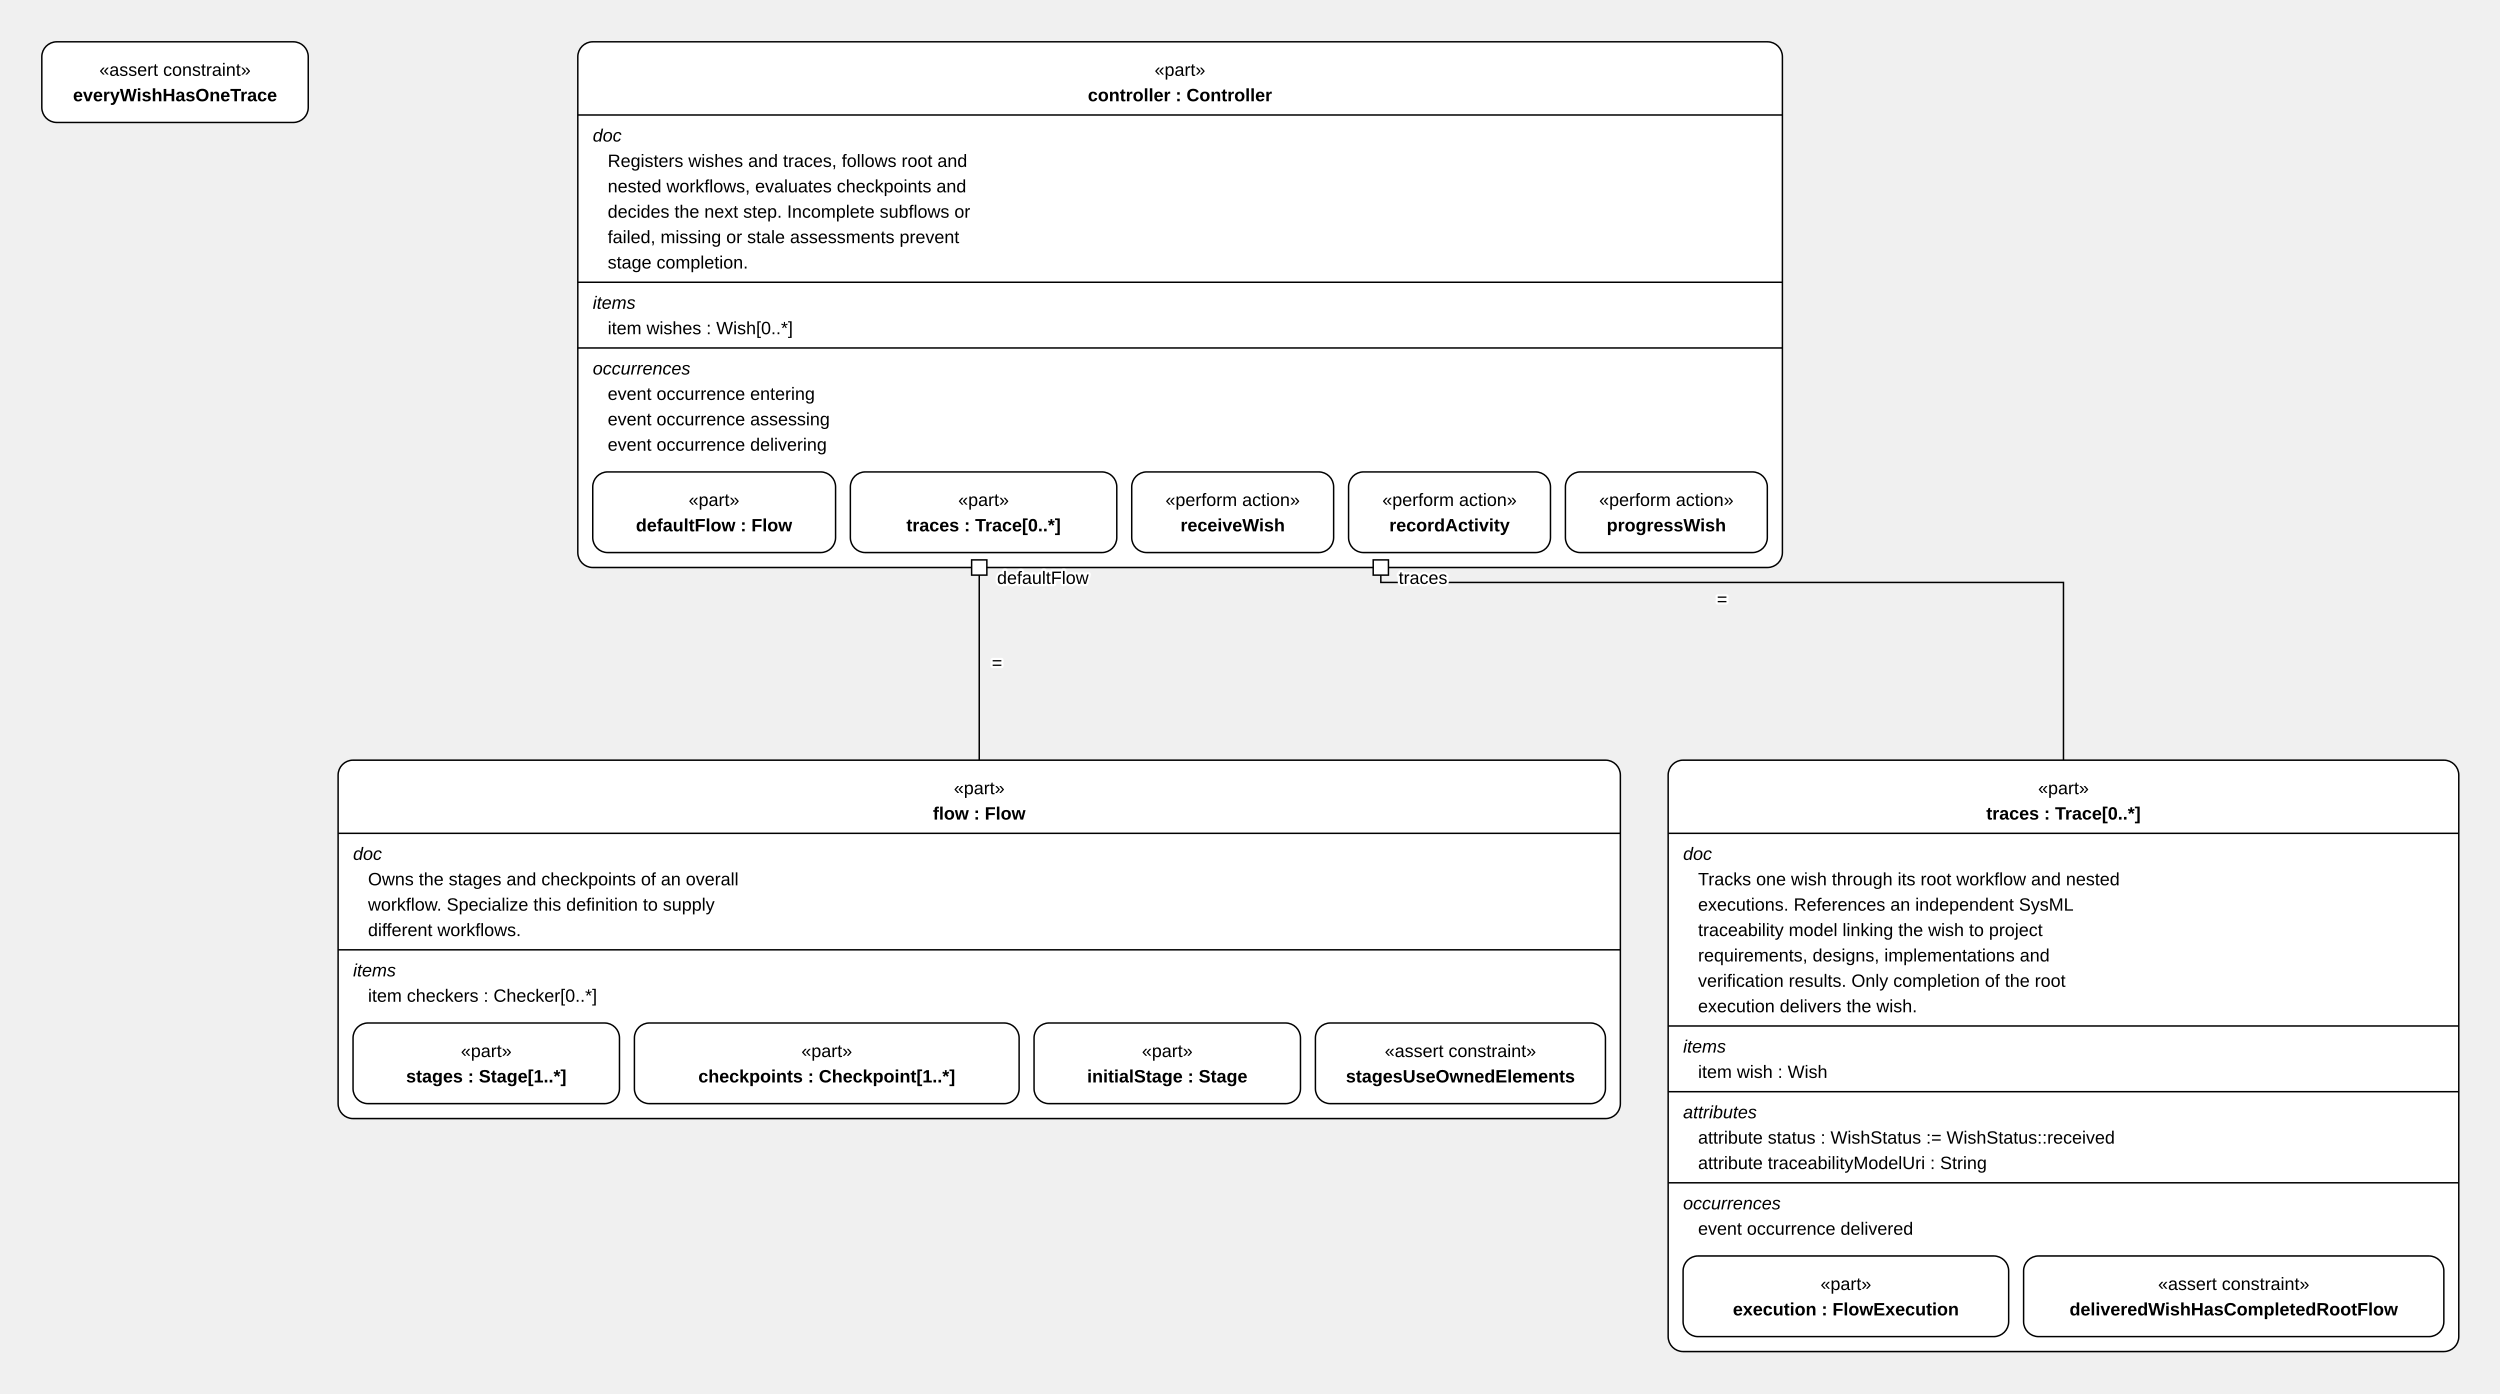
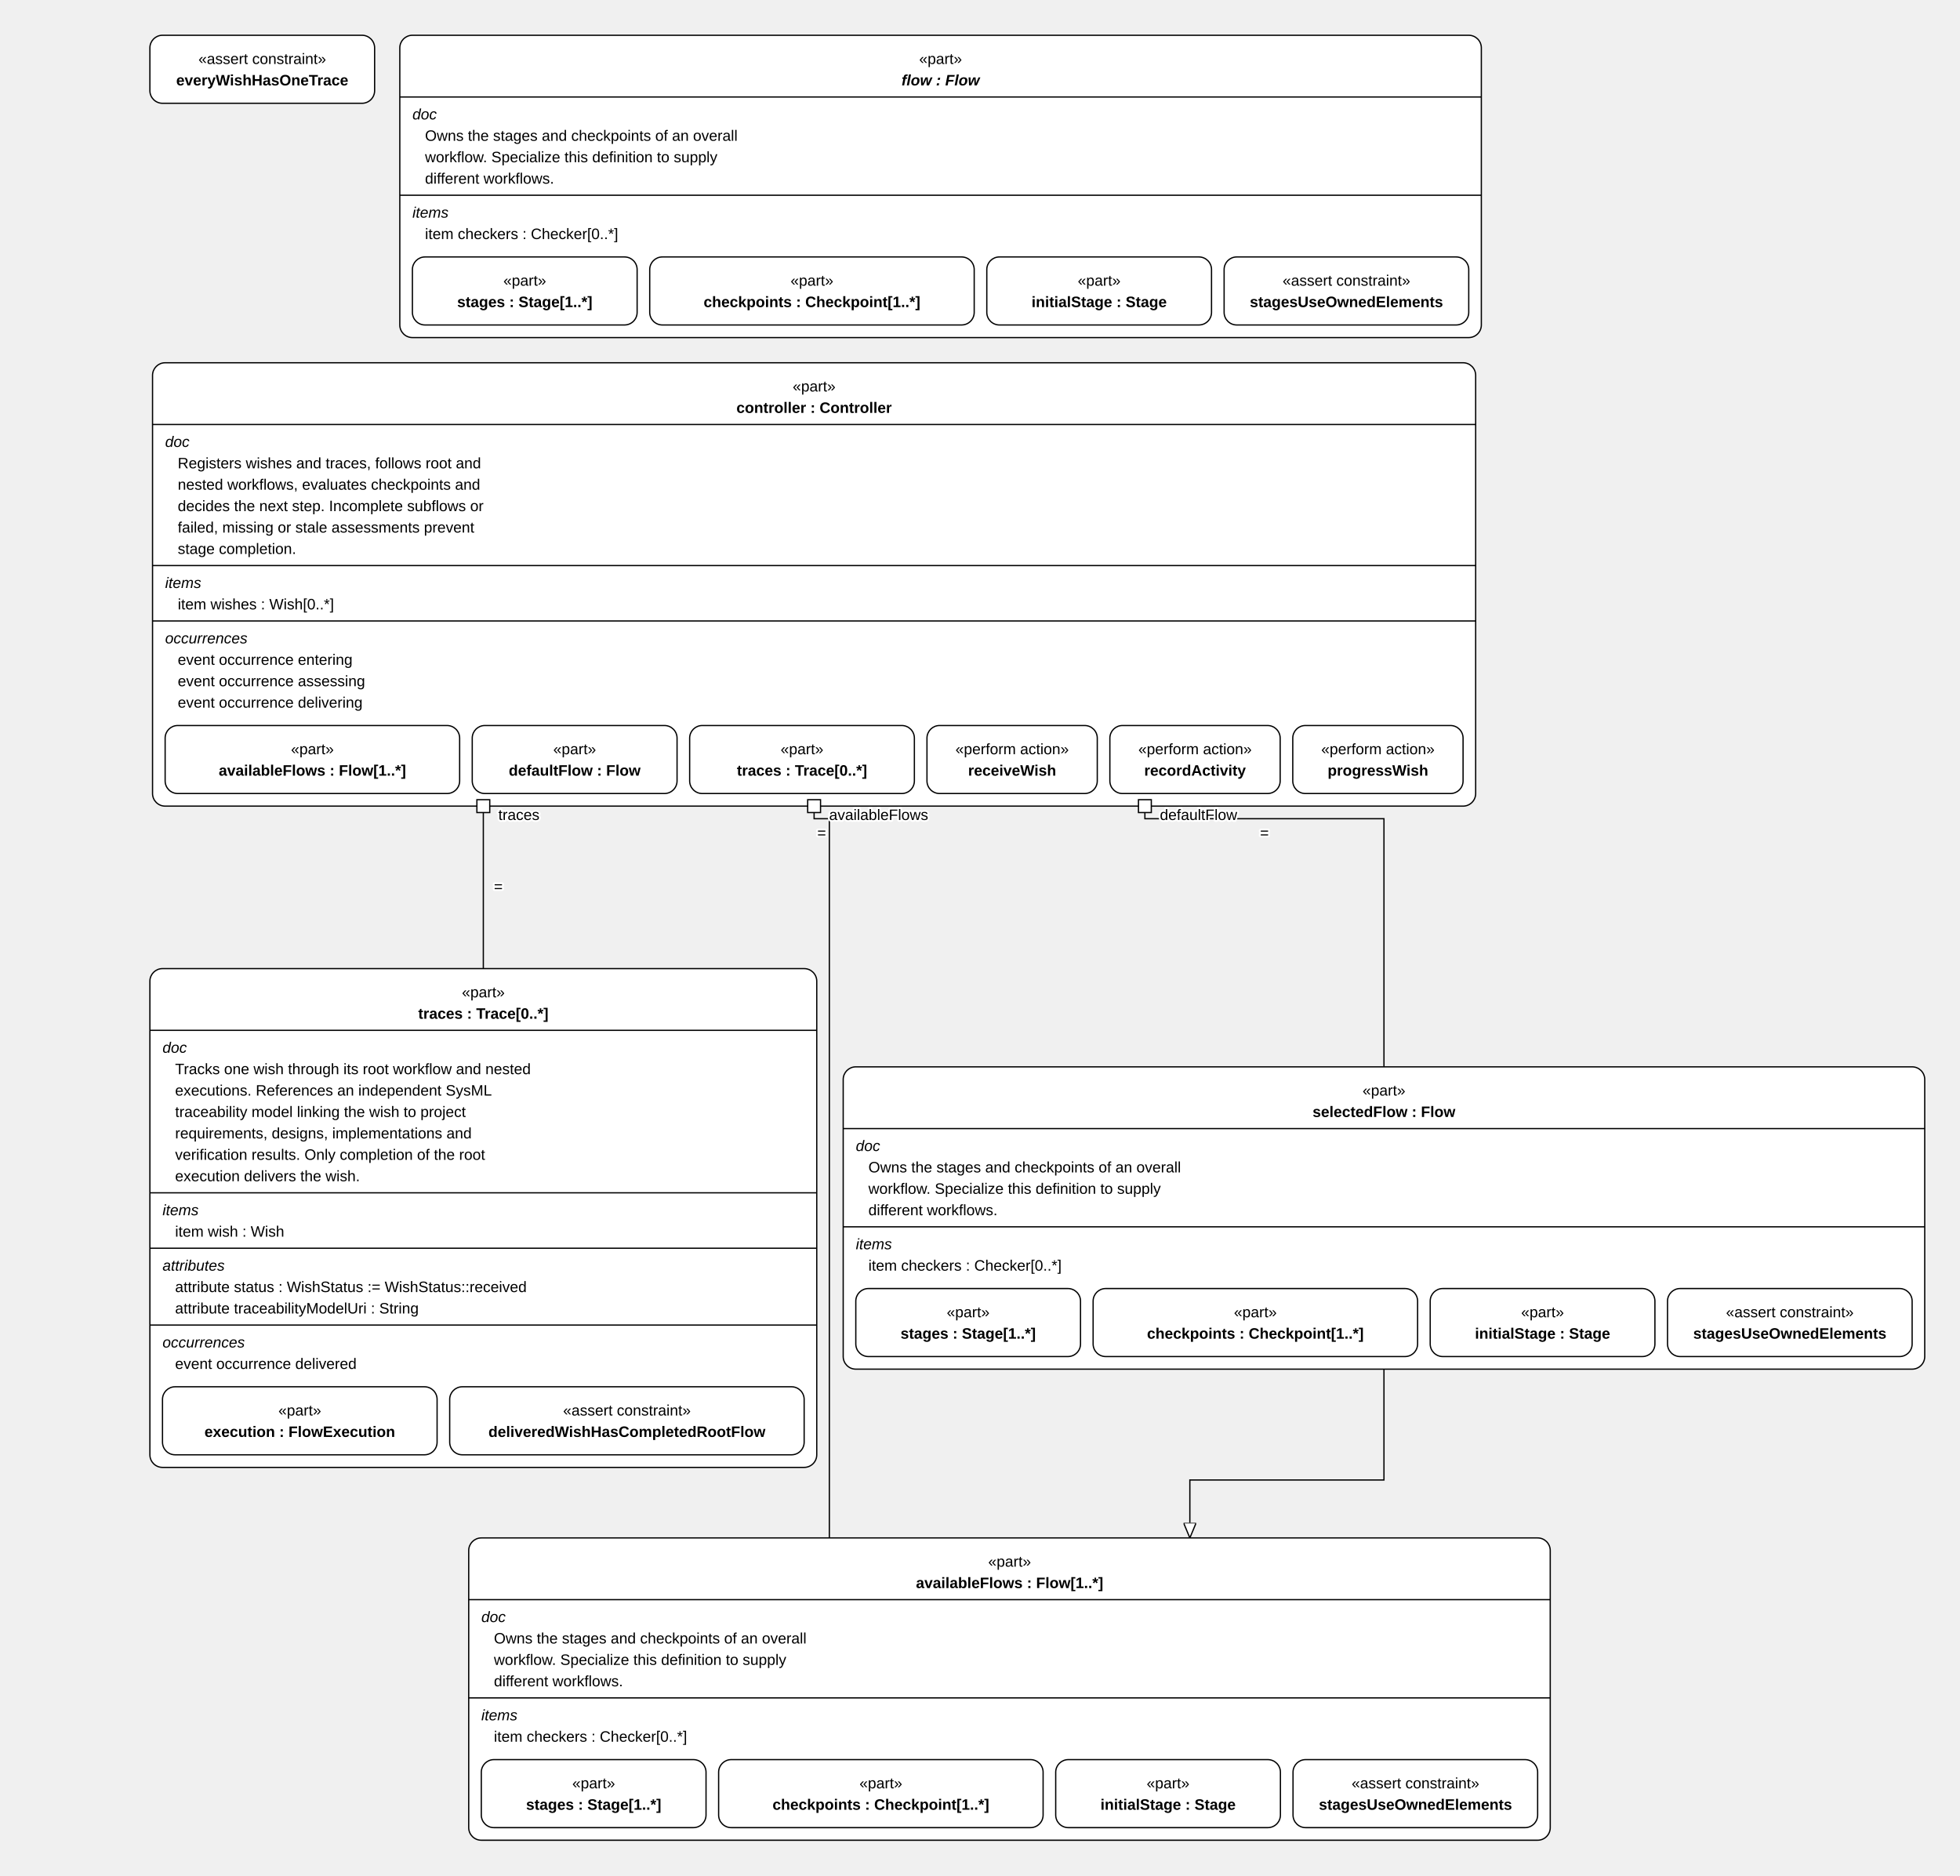
- <svg xmlns="http://www.w3.org/2000/svg" width="1674" height="933" viewBox="0 0 1674 933" font-family="Arial, Helvetica, sans-serif" font-size="12">
+ <svg xmlns="http://www.w3.org/2000/svg" width="1556" height="1489" viewBox="0 0 1556 1489" font-family="Arial, Helvetica, sans-serif" font-size="12">
  <style>
.box { fill: #ffffff; stroke: #000000; stroke-width: 1; }
.rule, .edge { stroke: #000000; stroke-width: 1; fill: none; }
.arrow { fill: #ffffff; stroke: #000000; stroke-width: 1; }
.diamond { fill: #000000; stroke: #000000; stroke-width: 1; }
.hollow { fill: #ffffff; stroke: #000000; stroke-width: 1; }
.tip { fill: none; stroke: #000000; stroke-width: 1; }
.initial { fill: #000000; }
.port { fill: #ffffff; stroke: #000000; stroke-width: 1; }
.guide { stroke: #000000; stroke-width: 1; opacity: 0.4; }
.dependency { stroke: #000000; stroke-width: 1; fill: none; stroke-dasharray: 6 4; }
.succession { stroke: #000000; stroke-width: 1; fill: none; stroke-dasharray: 4 3; }
.lifeline { stroke: #000000; stroke-width: 1; fill: none; stroke-dasharray: 3 4; }
.lane { fill: none; stroke: #000000; stroke-width: 1; }
.name { fill: #000000; font-weight: bold; }
.abstract { font-style: italic; }
.keyword, .feature { fill: #000000; }
.aside { fill: #000000; paint-order: stroke; stroke: #ffffff; stroke-width: 3; stroke-linejoin: round; }
.compartment { fill: #000000; font-style: italic; }
@media (prefers-color-scheme: dark) {
.box, .arrow, .hollow, .port { fill: #1e1e1e; stroke: #d4d4d4; }
.rule, .edge, .tip, .guide, .dependency, .succession, .lifeline, .lane { stroke: #d4d4d4; }
.diamond { fill: #d4d4d4; stroke: #d4d4d4; }
.initial, .name, .keyword, .feature, .compartment { fill: #d4d4d4; }
.aside { fill: #d4d4d4; stroke: #1e1e1e; }
}
</style>
  <defs>
    <marker id="specialization" viewBox="0 0 12 10" refX="12" refY="5" markerWidth="12" markerHeight="10" orient="auto">
      <path class="arrow" d="M0,0 L12,5 L0,10 z" />
    </marker>
    <marker id="composition" viewBox="0 0 16 10" refX="0" refY="5" markerWidth="16" markerHeight="10" orient="auto">
      <path class="diamond" d="M0,5 L8,0 L16,5 L8,10 z" />
    </marker>
    <marker id="subsetting" viewBox="0 0 12 10" refX="12" refY="5" markerWidth="12" markerHeight="10" orient="auto">
      <path class="hollow" d="M0,0 L12,5 L0,10 z" />
    </marker>
    <marker id="redefinition" viewBox="0 0 16 10" refX="16" refY="5" markerWidth="16" markerHeight="10" orient="auto">
      <path class="hollow" d="M4,0 L16,5 L4,10 z" />
      <path class="tip" d="M2,0 L2,10" />
    </marker>
    <marker id="reference" viewBox="0 0 16 10" refX="0" refY="5" markerWidth="16" markerHeight="10" orient="auto">
      <path class="hollow" d="M0,5 L8,0 L16,5 L8,10 z" />
    </marker>
    <marker id="transition" viewBox="0 0 10 8" refX="10" refY="4" markerWidth="10" markerHeight="8" orient="auto">
      <path class="tip" d="M0,0 L10,4 L0,8" />
    </marker>
    <marker id="flow" viewBox="0 0 10 9" refX="10" refY="4.5" markerWidth="10" markerHeight="9" orient="auto">
      <path class="diamond" d="M0,0 L10,4.5 L0,9 z" />
    </marker>
    <marker id="message" viewBox="0 0 10 9" refX="10" refY="4.5" markerWidth="10" markerHeight="9" orient="auto">
      <path class="tip" d="M0,0 L10,4.5 L0,9 L2.5,4.5 z" />
    </marker>
    <marker id="portion" viewBox="0 0 10 10" refX="0" refY="5" markerWidth="10" markerHeight="10" orient="auto">
      <circle class="diamond" cx="5" cy="5" r="4" />
    </marker>
  </defs>
-   <path class="edge" fill="none" d="M 655.7 380.0 L 655.7 509.0" />
-   <path class="edge" fill="none" d="M 924.6 380.0 L 924.6 390.0 L 1381.7 390.0 L 1381.7 509.0" />
-   <text class="aside" x="667.6" y="444.5" text-anchor="middle" dominant-baseline="middle">=</text>
-   <text class="aside" x="1153.1" y="401.9" text-anchor="middle" dominant-baseline="middle">=</text>
-   <g>
-     <rect class="box" x="226.4" y="509.0" width="858.6" height="240.0" rx="10" />
-     <text class="keyword" x="655.7" y="531.8" text-anchor="middle">«part»</text>
-     <text class="name" x="655.7" y="548.8" text-anchor="middle">flow : Flow</text>
-     <line class="rule" x1="226.4" y1="558.0" x2="1085.0" y2="558.0" />
-     <text class="compartment" x="236.4" y="575.8">doc</text>
-     <text class="feature" x="246.4" y="592.8">Owns the stages and checkpoints of an overall</text>
-     <text class="feature" x="246.4" y="609.8">workflow. Specialize this definition to supply</text>
-     <text class="feature" x="246.4" y="626.8">different workflows.</text>
-     <line class="rule" x1="226.4" y1="636.0" x2="1085.0" y2="636.0" />
-     <text class="compartment" x="236.4" y="653.8">items</text>
-     <text class="feature" x="246.4" y="670.8">item checkers : Checker[0..*]</text>
-   </g>
-   <g>
-     <rect class="box" x="236.4" y="685.0" width="178.4" height="54.0" rx="10" />
-     <text class="keyword" x="325.6" y="707.8" text-anchor="middle">«part»</text>
-     <text class="name" x="325.6" y="724.8" text-anchor="middle">stages : Stage[1..*]</text>
-   </g>
-   <g>
-     <rect class="box" x="424.8" y="685.0" width="257.6" height="54.0" rx="10" />
-     <text class="keyword" x="553.6" y="707.8" text-anchor="middle">«part»</text>
-     <text class="name" x="553.6" y="724.8" text-anchor="middle">checkpoints : Checkpoint[1..*]</text>
-   </g>
-   <g>
-     <rect class="box" x="692.4" y="685.0" width="178.4" height="54.0" rx="10" />
-     <text class="keyword" x="781.6" y="707.8" text-anchor="middle">«part»</text>
-     <text class="name" x="781.6" y="724.8" text-anchor="middle">initialStage : Stage</text>
-   </g>
-   <g>
-     <rect class="box" x="880.8" y="685.0" width="194.2" height="54.0" rx="10" />
-     <text class="keyword" x="977.9" y="707.8" text-anchor="middle">«assert constraint»</text>
-     <text class="name" x="977.9" y="724.8" text-anchor="middle">stagesUseOwnedElements</text>
-   </g>
-   <g>
-     <rect class="box" x="386.9" y="28.0" width="806.6" height="352.0" rx="10" />
-     <text class="keyword" x="790.1" y="50.8" text-anchor="middle">«part»</text>
-     <text class="name" x="790.1" y="67.8" text-anchor="middle">controller : Controller</text>
-     <line class="rule" x1="386.9" y1="77.0" x2="1193.4" y2="77.0" />
-     <text class="compartment" x="396.9" y="94.8">doc</text>
-     <text class="feature" x="406.9" y="111.8">Registers wishes and traces, follows root and</text>
-     <text class="feature" x="406.9" y="128.8">nested workflows, evaluates checkpoints and</text>
-     <text class="feature" x="406.9" y="145.8">decides the next step. Incomplete subflows or</text>
-     <text class="feature" x="406.9" y="162.8">failed, missing or stale assessments prevent</text>
-     <text class="feature" x="406.9" y="179.8">stage completion.</text>
-     <line class="rule" x1="386.9" y1="189.0" x2="1193.4" y2="189.0" />
-     <text class="compartment" x="396.9" y="206.8">items</text>
-     <text class="feature" x="406.9" y="223.8">item wishes : Wish[0..*]</text>
-     <line class="rule" x1="386.9" y1="233.0" x2="1193.4" y2="233.0" />
-     <text class="compartment" x="396.9" y="250.8">occurrences</text>
-     <text class="feature" x="406.9" y="267.8">event occurrence entering</text>
-     <text class="feature" x="406.9" y="284.8">event occurrence assessing</text>
-     <text class="feature" x="406.9" y="301.8">event occurrence delivering</text>
-   </g>
-   <g>
-     <rect class="box" x="396.9" y="316.0" width="162.6" height="54.0" rx="10" />
-     <text class="keyword" x="478.1" y="338.8" text-anchor="middle">«part»</text>
-     <text class="name" x="478.1" y="355.8" text-anchor="middle">defaultFlow : Flow</text>
-   </g>
-   <g>
-     <rect class="box" x="569.4" y="316.0" width="178.4" height="54.0" rx="10" />
-     <text class="keyword" x="658.6" y="338.8" text-anchor="middle">«part»</text>
-     <text class="name" x="658.6" y="355.8" text-anchor="middle">traces : Trace[0..*]</text>
-   </g>
-   <g>
-     <rect class="box" x="757.8" y="316.0" width="135.2" height="54.0" rx="10" />
-     <text class="keyword" x="825.4" y="338.8" text-anchor="middle">«perform action»</text>
-     <text class="name" x="825.4" y="355.8" text-anchor="middle">receiveWish</text>
-   </g>
-   <g>
-     <rect class="box" x="903.0" y="316.0" width="135.2" height="54.0" rx="10" />
-     <text class="keyword" x="970.6" y="338.8" text-anchor="middle">«perform action»</text>
-     <text class="name" x="970.6" y="355.8" text-anchor="middle">recordActivity</text>
-   </g>
-   <g>
-     <rect class="box" x="1048.2" y="316.0" width="135.2" height="54.0" rx="10" />
-     <text class="keyword" x="1115.8" y="338.8" text-anchor="middle">«perform action»</text>
-     <text class="name" x="1115.8" y="355.8" text-anchor="middle">progressWish</text>
-   </g>
-   <g>
-     <rect class="box" x="1117.0" y="509.0" width="529.4" height="396.0" rx="10" />
-     <text class="keyword" x="1381.7" y="531.8" text-anchor="middle">«part»</text>
-     <text class="name" x="1381.7" y="548.8" text-anchor="middle">traces : Trace[0..*]</text>
-     <line class="rule" x1="1117.0" y1="558.0" x2="1646.4" y2="558.0" />
-     <text class="compartment" x="1127.0" y="575.8">doc</text>
-     <text class="feature" x="1137.0" y="592.8">Tracks one wish through its root workflow and nested</text>
-     <text class="feature" x="1137.0" y="609.8">executions. References an independent SysML</text>
-     <text class="feature" x="1137.0" y="626.8">traceability model linking the wish to project</text>
-     <text class="feature" x="1137.0" y="643.8">requirements, designs, implementations and</text>
-     <text class="feature" x="1137.0" y="660.8">verification results. Only completion of the root</text>
-     <text class="feature" x="1137.0" y="677.8">execution delivers the wish.</text>
-     <line class="rule" x1="1117.0" y1="687.0" x2="1646.4" y2="687.0" />
-     <text class="compartment" x="1127.0" y="704.8">items</text>
-     <text class="feature" x="1137.0" y="721.8">item wish : Wish</text>
-     <line class="rule" x1="1117.0" y1="731.0" x2="1646.4" y2="731.0" />
-     <text class="compartment" x="1127.0" y="748.8">attributes</text>
-     <text class="feature" x="1137.0" y="765.8">attribute status : WishStatus := WishStatus::received</text>
-     <text class="feature" x="1137.0" y="782.8">attribute traceabilityModelUri : String</text>
-     <line class="rule" x1="1117.0" y1="792.0" x2="1646.4" y2="792.0" />
-     <text class="compartment" x="1127.0" y="809.8">occurrences</text>
-     <text class="feature" x="1137.0" y="826.8">event occurrence delivered</text>
-   </g>
-   <g>
-     <rect class="box" x="1127.0" y="841.0" width="218.0" height="54.0" rx="10" />
-     <text class="keyword" x="1236.0" y="863.8" text-anchor="middle">«part»</text>
-     <text class="name" x="1236.0" y="880.8" text-anchor="middle">execution : FlowExecution</text>
-   </g>
-   <g>
-     <rect class="box" x="1355.0" y="841.0" width="281.4" height="54.0" rx="10" />
-     <text class="keyword" x="1495.7" y="863.8" text-anchor="middle">«assert constraint»</text>
-     <text class="name" x="1495.7" y="880.8" text-anchor="middle">deliveredWishHasCompletedRootFlow</text>
-   </g>
-   <g>
-     <rect class="box" x="28.0" y="28.0" width="178.4" height="54.0" rx="10" />
-     <text class="keyword" x="117.2" y="50.8" text-anchor="middle">«assert constraint»</text>
-     <text class="name" x="117.2" y="67.8" text-anchor="middle">everyWishHasOneTrace</text>
-   </g>
-   <rect class="port" x="650.6" y="374.9" width="10.2" height="10.2" rx="0.0" />
-   <text class="aside" x="667.6" y="387.6" text-anchor="start" dominant-baseline="middle">defaultFlow</text>
-   <rect class="port" x="919.5" y="374.9" width="10.2" height="10.2" rx="0.0" />
-   <text class="aside" x="936.5" y="387.6" text-anchor="start" dominant-baseline="middle">traces</text>
+   <path class="edge" fill="none" d="M 1098.7 1087.0 L 1098.7 1175.0 L 944.6 1175.0 L 944.6 1221.0" marker-end="url(#subsetting)" />
+   <path class="edge" fill="none" d="M 646.3 640.0 L 646.3 650.0 L 658.4 650.0 L 658.4 1221.0" />
+   <path class="edge" fill="none" d="M 908.9 640.0 L 908.9 650.0 L 1098.7 650.0 L 1098.7 847.0" />
+   <path class="edge" fill="none" d="M 383.7 640.0 L 383.7 769.0" />
+   <text class="aside" x="652.3" y="661.9" text-anchor="middle" dominant-baseline="middle">=</text>
+   <text class="aside" x="1003.8" y="661.9" text-anchor="middle" dominant-baseline="middle">=</text>
+   <text class="aside" x="395.6" y="704.5" text-anchor="middle" dominant-baseline="middle">=</text>
+   <g>
+     <rect class="box" x="317.4" y="28.0" width="858.6" height="240.0" rx="10" />
+     <text class="keyword" x="746.7" y="50.8" text-anchor="middle">«part»</text>
+     <text class="name abstract" x="746.7" y="67.8" text-anchor="middle">flow : Flow</text>
+     <line class="rule" x1="317.4" y1="77.0" x2="1176.0" y2="77.0" />
+     <text class="compartment" x="327.4" y="94.8">doc</text>
+     <text class="feature" x="337.4" y="111.8">Owns the stages and checkpoints of an overall</text>
+     <text class="feature" x="337.4" y="128.8">workflow. Specialize this definition to supply</text>
+     <text class="feature" x="337.4" y="145.8">different workflows.</text>
+     <line class="rule" x1="317.4" y1="155.0" x2="1176.0" y2="155.0" />
+     <text class="compartment" x="327.4" y="172.8">items</text>
+     <text class="feature" x="337.4" y="189.8">item checkers : Checker[0..*]</text>
+   </g>
+   <g>
+     <rect class="box" x="327.4" y="204.0" width="178.4" height="54.0" rx="10" />
+     <text class="keyword" x="416.6" y="226.8" text-anchor="middle">«part»</text>
+     <text class="name" x="416.6" y="243.8" text-anchor="middle">stages : Stage[1..*]</text>
+   </g>
+   <g>
+     <rect class="box" x="515.8" y="204.0" width="257.6" height="54.0" rx="10" />
+     <text class="keyword" x="644.6" y="226.8" text-anchor="middle">«part»</text>
+     <text class="name" x="644.6" y="243.8" text-anchor="middle">checkpoints : Checkpoint[1..*]</text>
+   </g>
+   <g>
+     <rect class="box" x="783.4" y="204.0" width="178.4" height="54.0" rx="10" />
+     <text class="keyword" x="872.6" y="226.8" text-anchor="middle">«part»</text>
+     <text class="name" x="872.6" y="243.8" text-anchor="middle">initialStage : Stage</text>
+   </g>
+   <g>
+     <rect class="box" x="971.8" y="204.0" width="194.2" height="54.0" rx="10" />
+     <text class="keyword" x="1068.9" y="226.8" text-anchor="middle">«assert constraint»</text>
+     <text class="name" x="1068.9" y="243.8" text-anchor="middle">stagesUseOwnedElements</text>
+   </g>
+   <g>
+     <rect class="box" x="372.1" y="1221.0" width="858.6" height="240.0" rx="10" />
+     <text class="keyword" x="801.5" y="1243.8" text-anchor="middle">«part»</text>
+     <text class="name" x="801.5" y="1260.8" text-anchor="middle">availableFlows : Flow[1..*]</text>
+     <line class="rule" x1="372.1" y1="1270.0" x2="1230.8" y2="1270.0" />
+     <text class="compartment" x="382.1" y="1287.8">doc</text>
+     <text class="feature" x="392.1" y="1304.8">Owns the stages and checkpoints of an overall</text>
+     <text class="feature" x="392.1" y="1321.8">workflow. Specialize this definition to supply</text>
+     <text class="feature" x="392.1" y="1338.8">different workflows.</text>
+     <line class="rule" x1="372.1" y1="1348.0" x2="1230.8" y2="1348.0" />
+     <text class="compartment" x="382.1" y="1365.8">items</text>
+     <text class="feature" x="392.1" y="1382.8">item checkers : Checker[0..*]</text>
+   </g>
+   <g>
+     <rect class="box" x="382.1" y="1397.0" width="178.4" height="54.0" rx="10" />
+     <text class="keyword" x="471.3" y="1419.8" text-anchor="middle">«part»</text>
+     <text class="name" x="471.3" y="1436.8" text-anchor="middle">stages : Stage[1..*]</text>
+   </g>
+   <g>
+     <rect class="box" x="570.5" y="1397.0" width="257.6" height="54.0" rx="10" />
+     <text class="keyword" x="699.3" y="1419.8" text-anchor="middle">«part»</text>
+     <text class="name" x="699.3" y="1436.8" text-anchor="middle">checkpoints : Checkpoint[1..*]</text>
+   </g>
+   <g>
+     <rect class="box" x="838.1" y="1397.0" width="178.4" height="54.0" rx="10" />
+     <text class="keyword" x="927.3" y="1419.8" text-anchor="middle">«part»</text>
+     <text class="name" x="927.3" y="1436.8" text-anchor="middle">initialStage : Stage</text>
+   </g>
+   <g>
+     <rect class="box" x="1026.5" y="1397.0" width="194.2" height="54.0" rx="10" />
+     <text class="keyword" x="1123.7" y="1419.8" text-anchor="middle">«assert constraint»</text>
+     <text class="name" x="1123.7" y="1436.8" text-anchor="middle">stagesUseOwnedElements</text>
+   </g>
+   <g>
+     <rect class="box" x="669.4" y="847.0" width="858.6" height="240.0" rx="10" />
+     <text class="keyword" x="1098.7" y="869.8" text-anchor="middle">«part»</text>
+     <text class="name" x="1098.7" y="886.8" text-anchor="middle">selectedFlow : Flow</text>
+     <line class="rule" x1="669.4" y1="896.0" x2="1528.0" y2="896.0" />
+     <text class="compartment" x="679.4" y="913.8">doc</text>
+     <text class="feature" x="689.4" y="930.8">Owns the stages and checkpoints of an overall</text>
+     <text class="feature" x="689.4" y="947.8">workflow. Specialize this definition to supply</text>
+     <text class="feature" x="689.4" y="964.8">different workflows.</text>
+     <line class="rule" x1="669.4" y1="974.0" x2="1528.0" y2="974.0" />
+     <text class="compartment" x="679.4" y="991.8">items</text>
+     <text class="feature" x="689.4" y="1008.8">item checkers : Checker[0..*]</text>
+   </g>
+   <g>
+     <rect class="box" x="679.4" y="1023.0" width="178.4" height="54.0" rx="10" />
+     <text class="keyword" x="768.6" y="1045.8" text-anchor="middle">«part»</text>
+     <text class="name" x="768.6" y="1062.8" text-anchor="middle">stages : Stage[1..*]</text>
+   </g>
+   <g>
+     <rect class="box" x="867.8" y="1023.0" width="257.6" height="54.0" rx="10" />
+     <text class="keyword" x="996.6" y="1045.8" text-anchor="middle">«part»</text>
+     <text class="name" x="996.6" y="1062.8" text-anchor="middle">checkpoints : Checkpoint[1..*]</text>
+   </g>
+   <g>
+     <rect class="box" x="1135.4" y="1023.0" width="178.4" height="54.0" rx="10" />
+     <text class="keyword" x="1224.6" y="1045.8" text-anchor="middle">«part»</text>
+     <text class="name" x="1224.6" y="1062.8" text-anchor="middle">initialStage : Stage</text>
+   </g>
+   <g>
+     <rect class="box" x="1323.8" y="1023.0" width="194.2" height="54.0" rx="10" />
+     <text class="keyword" x="1420.9" y="1045.8" text-anchor="middle">«assert constraint»</text>
+     <text class="name" x="1420.9" y="1062.8" text-anchor="middle">stagesUseOwnedElements</text>
+   </g>
+   <g>
+     <rect class="box" x="121.1" y="288.0" width="1050.4" height="352.0" rx="10" />
+     <text class="keyword" x="646.3" y="310.8" text-anchor="middle">«part»</text>
+     <text class="name" x="646.3" y="327.8" text-anchor="middle">controller : Controller</text>
+     <line class="rule" x1="121.1" y1="337.0" x2="1171.5" y2="337.0" />
+     <text class="compartment" x="131.1" y="354.8">doc</text>
+     <text class="feature" x="141.1" y="371.8">Registers wishes and traces, follows root and</text>
+     <text class="feature" x="141.1" y="388.8">nested workflows, evaluates checkpoints and</text>
+     <text class="feature" x="141.1" y="405.8">decides the next step. Incomplete subflows or</text>
+     <text class="feature" x="141.1" y="422.8">failed, missing or stale assessments prevent</text>
+     <text class="feature" x="141.1" y="439.8">stage completion.</text>
+     <line class="rule" x1="121.1" y1="449.0" x2="1171.5" y2="449.0" />
+     <text class="compartment" x="131.1" y="466.8">items</text>
+     <text class="feature" x="141.1" y="483.8">item wishes : Wish[0..*]</text>
+     <line class="rule" x1="121.1" y1="493.0" x2="1171.5" y2="493.0" />
+     <text class="compartment" x="131.1" y="510.8">occurrences</text>
+     <text class="feature" x="141.1" y="527.8">event occurrence entering</text>
+     <text class="feature" x="141.1" y="544.8">event occurrence assessing</text>
+     <text class="feature" x="141.1" y="561.8">event occurrence delivering</text>
+   </g>
+   <g>
+     <rect class="box" x="131.1" y="576.0" width="233.8" height="54.0" rx="10" />
+     <text class="keyword" x="248.0" y="598.8" text-anchor="middle">«part»</text>
+     <text class="name" x="248.0" y="615.8" text-anchor="middle">availableFlows : Flow[1..*]</text>
+   </g>
+   <g>
+     <rect class="box" x="374.9" y="576.0" width="162.6" height="54.0" rx="10" />
+     <text class="keyword" x="456.2" y="598.8" text-anchor="middle">«part»</text>
+     <text class="name" x="456.2" y="615.8" text-anchor="middle">defaultFlow : Flow</text>
+   </g>
+   <g>
+     <rect class="box" x="547.5" y="576.0" width="178.4" height="54.0" rx="10" />
+     <text class="keyword" x="636.7" y="598.8" text-anchor="middle">«part»</text>
+     <text class="name" x="636.7" y="615.8" text-anchor="middle">traces : Trace[0..*]</text>
+   </g>
+   <g>
+     <rect class="box" x="735.9" y="576.0" width="135.2" height="54.0" rx="10" />
+     <text class="keyword" x="803.5" y="598.8" text-anchor="middle">«perform action»</text>
+     <text class="name" x="803.5" y="615.8" text-anchor="middle">receiveWish</text>
+   </g>
+   <g>
+     <rect class="box" x="881.1" y="576.0" width="135.2" height="54.0" rx="10" />
+     <text class="keyword" x="948.7" y="598.8" text-anchor="middle">«perform action»</text>
+     <text class="name" x="948.7" y="615.8" text-anchor="middle">recordActivity</text>
+   </g>
+   <g>
+     <rect class="box" x="1026.3" y="576.0" width="135.2" height="54.0" rx="10" />
+     <text class="keyword" x="1093.9" y="598.8" text-anchor="middle">«perform action»</text>
+     <text class="name" x="1093.9" y="615.8" text-anchor="middle">progressWish</text>
+   </g>
+   <g>
+     <rect class="box" x="119.0" y="769.0" width="529.4" height="396.0" rx="10" />
+     <text class="keyword" x="383.7" y="791.8" text-anchor="middle">«part»</text>
+     <text class="name" x="383.7" y="808.8" text-anchor="middle">traces : Trace[0..*]</text>
+     <line class="rule" x1="119.0" y1="818.0" x2="648.4" y2="818.0" />
+     <text class="compartment" x="129.0" y="835.8">doc</text>
+     <text class="feature" x="139.0" y="852.8">Tracks one wish through its root workflow and nested</text>
+     <text class="feature" x="139.0" y="869.8">executions. References an independent SysML</text>
+     <text class="feature" x="139.0" y="886.8">traceability model linking the wish to project</text>
+     <text class="feature" x="139.0" y="903.8">requirements, designs, implementations and</text>
+     <text class="feature" x="139.0" y="920.8">verification results. Only completion of the root</text>
+     <text class="feature" x="139.0" y="937.8">execution delivers the wish.</text>
+     <line class="rule" x1="119.0" y1="947.0" x2="648.4" y2="947.0" />
+     <text class="compartment" x="129.0" y="964.8">items</text>
+     <text class="feature" x="139.0" y="981.8">item wish : Wish</text>
+     <line class="rule" x1="119.0" y1="991.0" x2="648.4" y2="991.0" />
+     <text class="compartment" x="129.0" y="1008.8">attributes</text>
+     <text class="feature" x="139.0" y="1025.8">attribute status : WishStatus := WishStatus::received</text>
+     <text class="feature" x="139.0" y="1042.8">attribute traceabilityModelUri : String</text>
+     <line class="rule" x1="119.0" y1="1052.0" x2="648.4" y2="1052.0" />
+     <text class="compartment" x="129.0" y="1069.8">occurrences</text>
+     <text class="feature" x="139.0" y="1086.8">event occurrence delivered</text>
+   </g>
+   <g>
+     <rect class="box" x="129.0" y="1101.0" width="218.0" height="54.0" rx="10" />
+     <text class="keyword" x="238.0" y="1123.8" text-anchor="middle">«part»</text>
+     <text class="name" x="238.0" y="1140.8" text-anchor="middle">execution : FlowExecution</text>
+   </g>
+   <g>
+     <rect class="box" x="357.0" y="1101.0" width="281.4" height="54.0" rx="10" />
+     <text class="keyword" x="497.7" y="1123.8" text-anchor="middle">«assert constraint»</text>
+     <text class="name" x="497.7" y="1140.8" text-anchor="middle">deliveredWishHasCompletedRootFlow</text>
+   </g>
+   <g>
+     <rect class="box" x="119.0" y="28.0" width="178.4" height="54.0" rx="10" />
+     <text class="keyword" x="208.2" y="50.8" text-anchor="middle">«assert constraint»</text>
+     <text class="name" x="208.2" y="67.8" text-anchor="middle">everyWishHasOneTrace</text>
+   </g>
+   <rect class="port" x="641.2" y="634.9" width="10.2" height="10.2" rx="0.0" />
+   <text class="aside" x="658.2" y="647.6" text-anchor="start" dominant-baseline="middle">availableFlows</text>
+   <rect class="port" x="903.8" y="634.9" width="10.2" height="10.2" rx="0.0" />
+   <text class="aside" x="920.8" y="647.6" text-anchor="start" dominant-baseline="middle">defaultFlow</text>
+   <rect class="port" x="378.6" y="634.9" width="10.2" height="10.2" rx="0.0" />
+   <text class="aside" x="395.6" y="647.6" text-anchor="start" dominant-baseline="middle">traces</text>
</svg>
